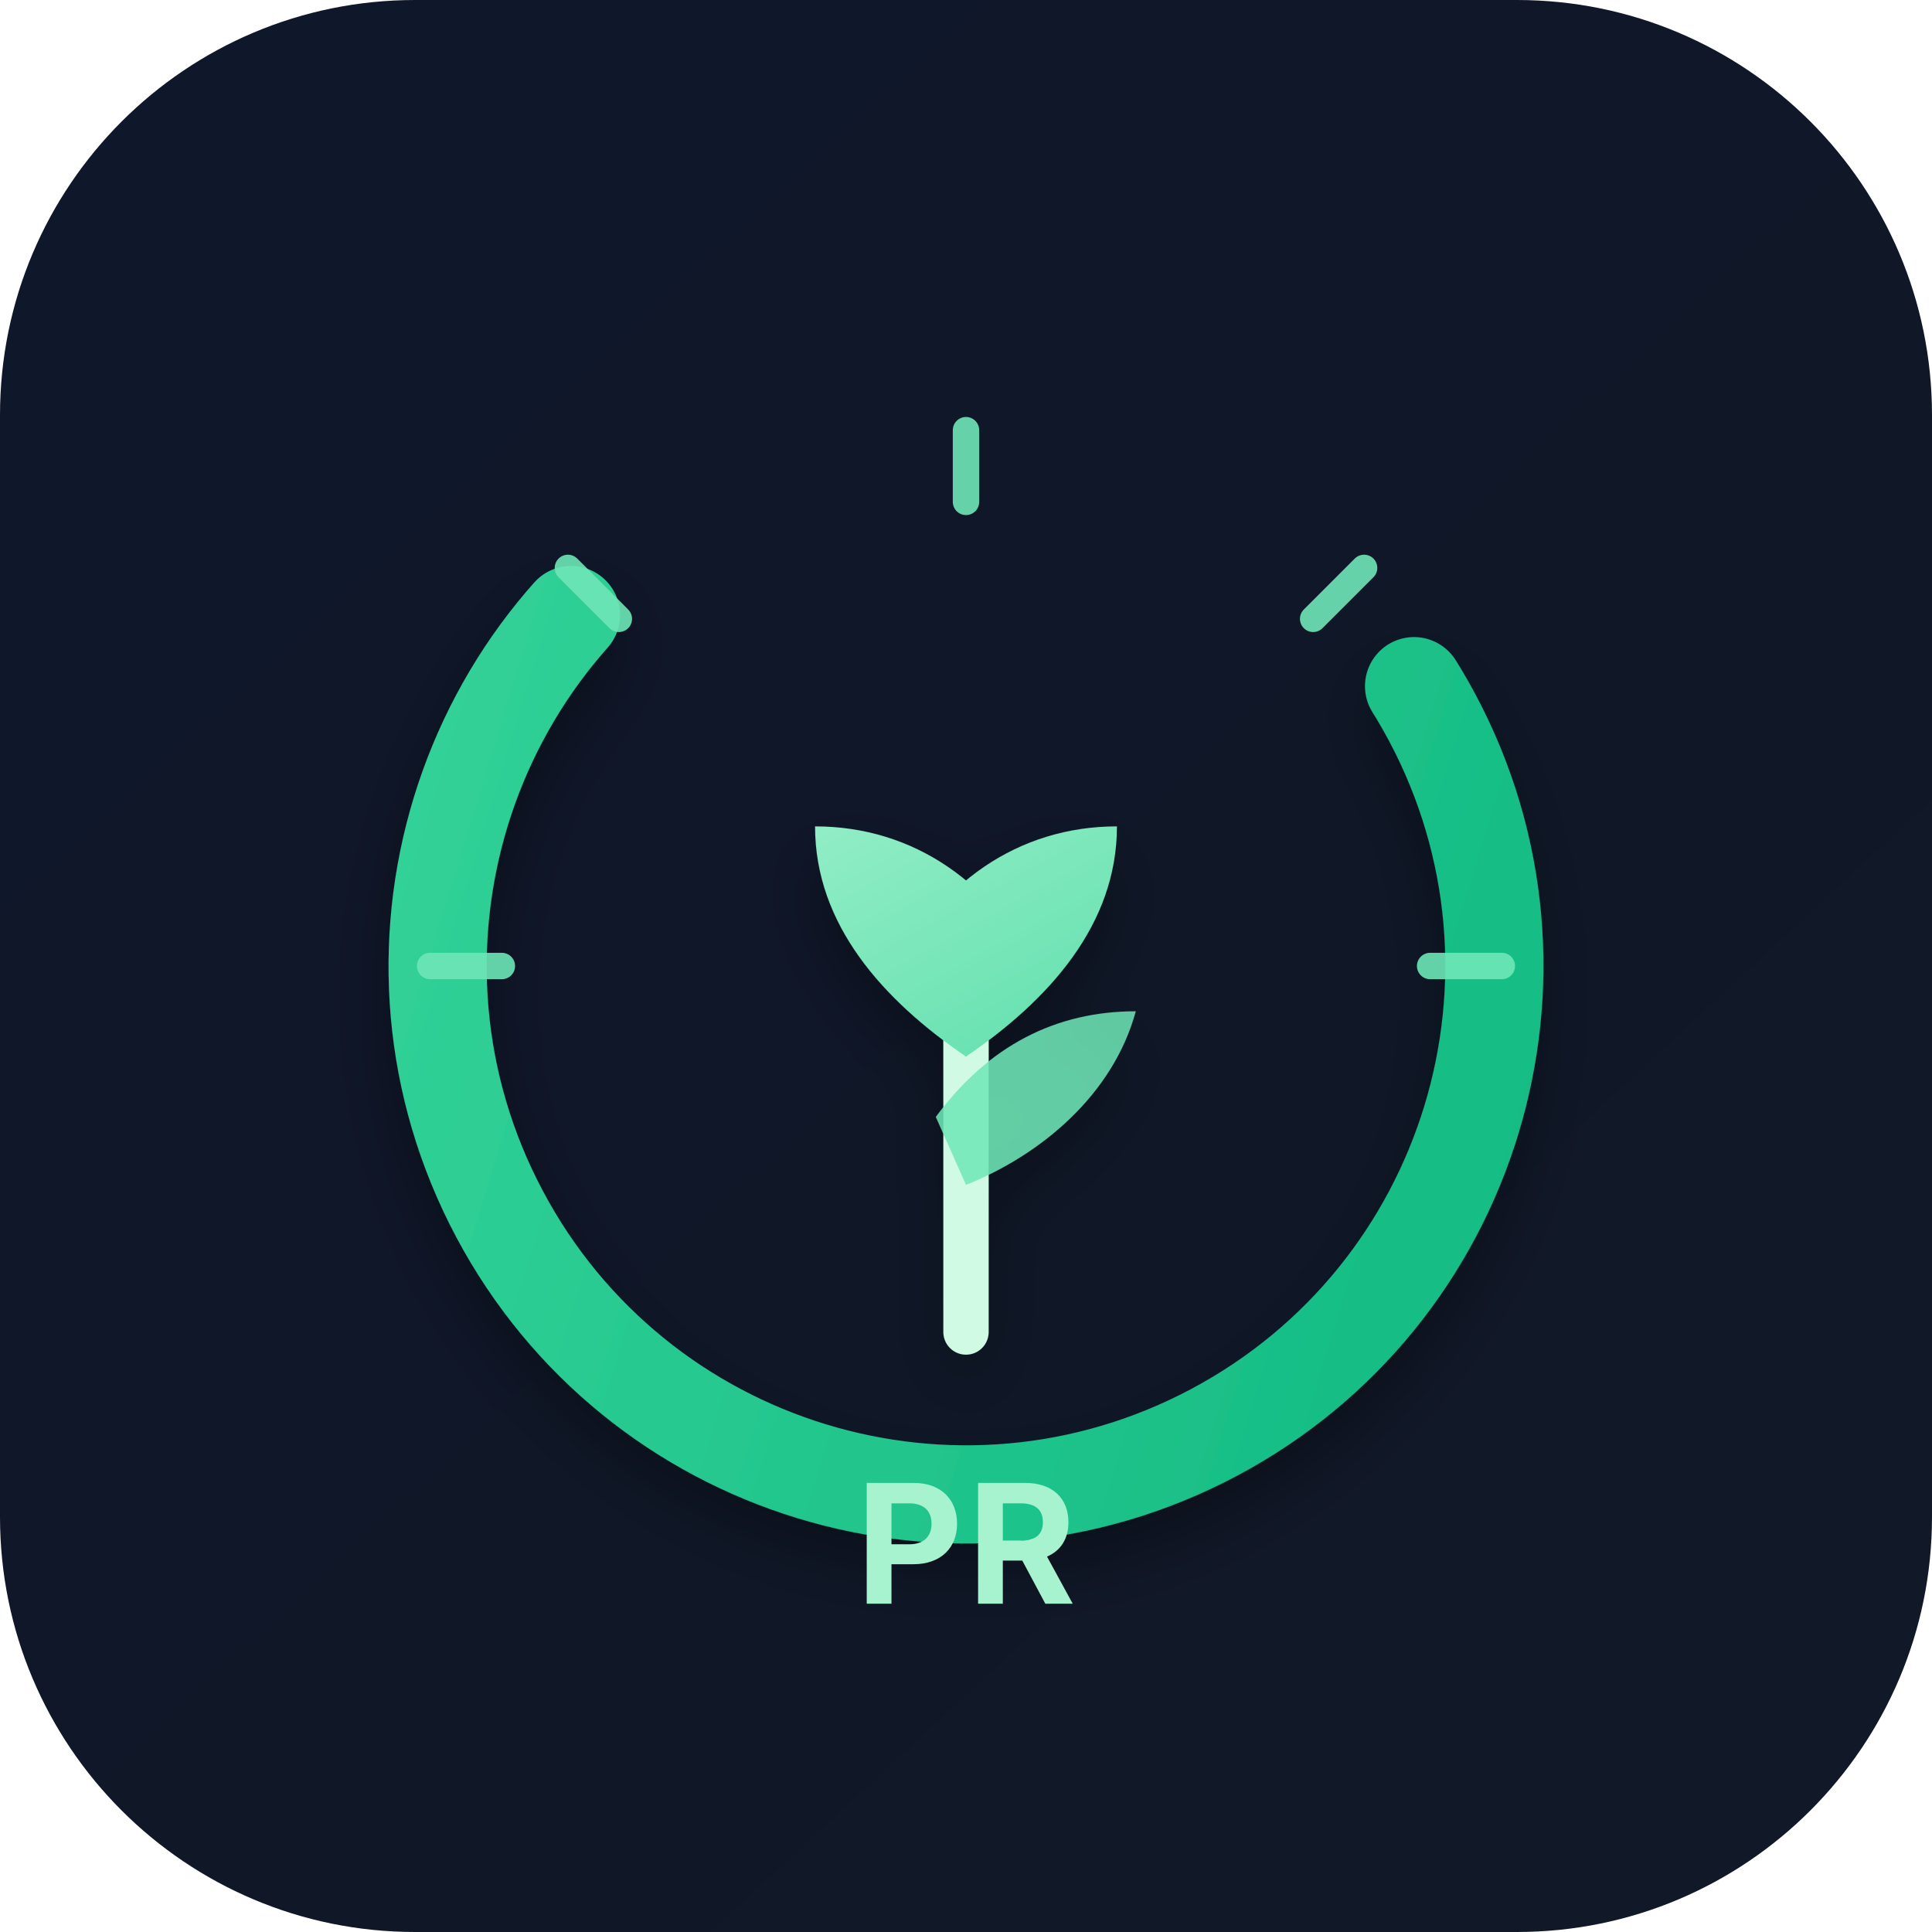
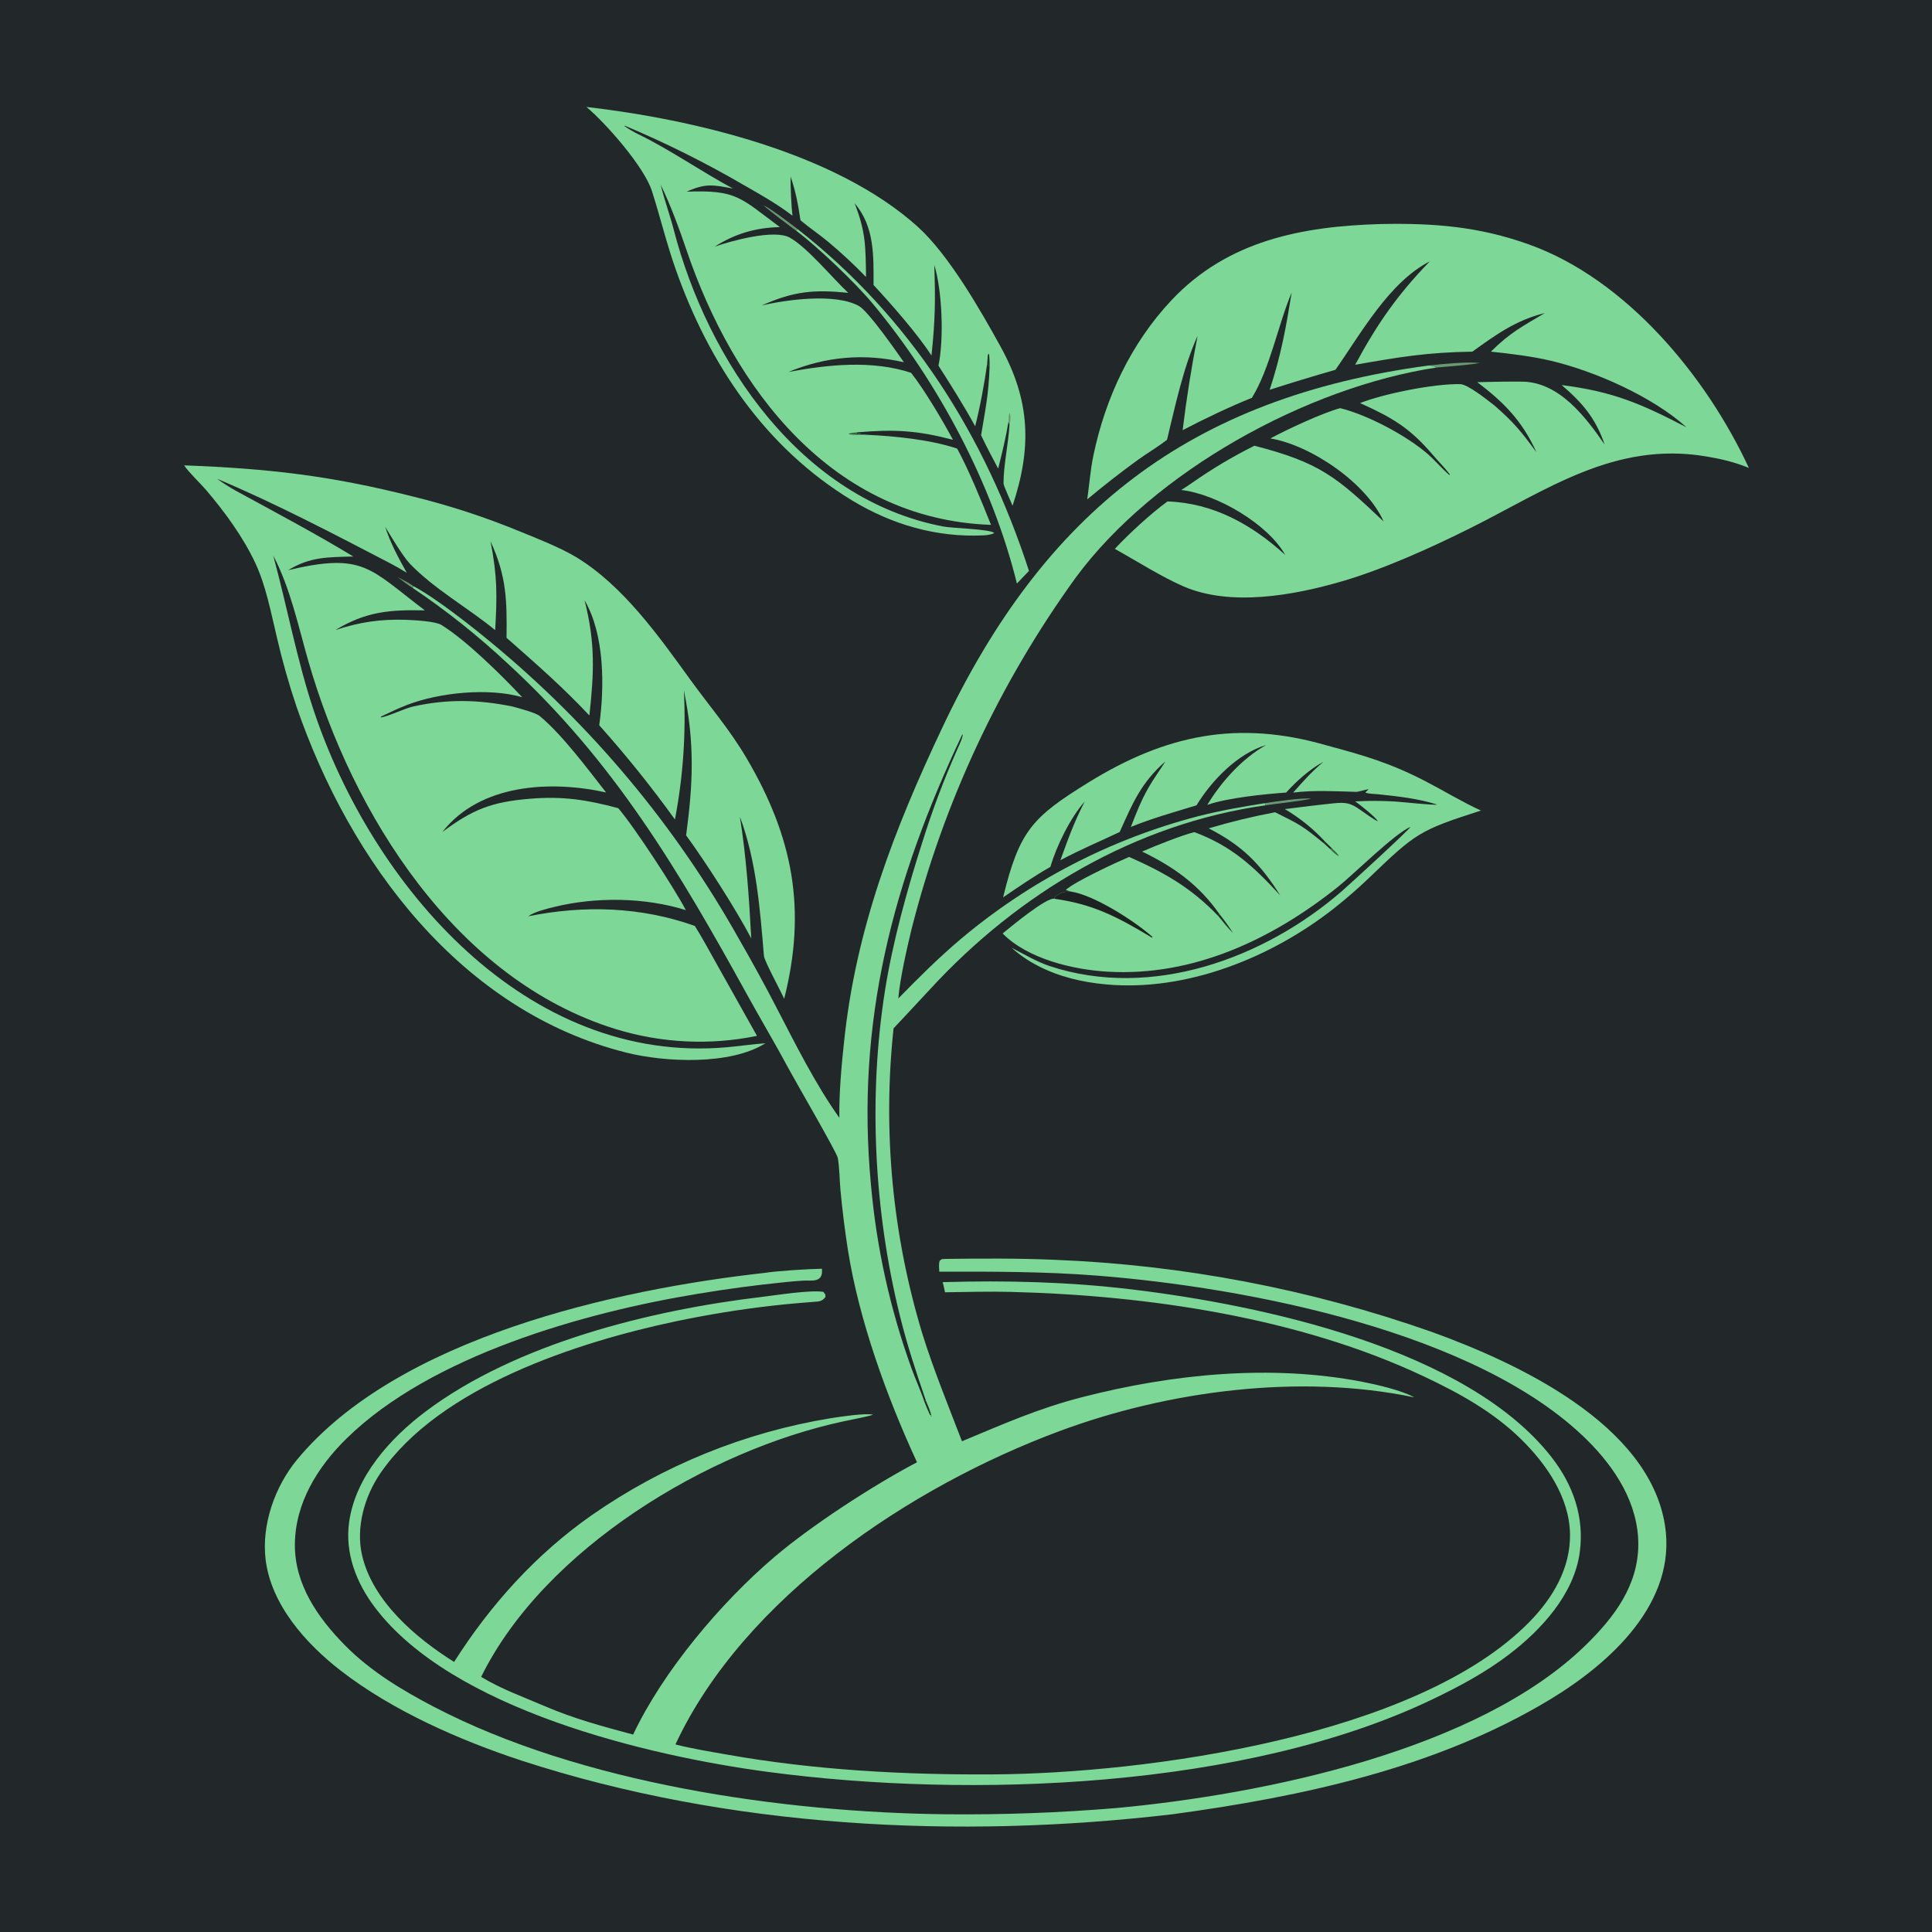
- <svg xmlns="http://www.w3.org/2000/svg" width="1024" height="1024" viewBox="0 0 1024 1024" fill="none">
+ <svg xmlns="http://www.w3.org/2000/svg" height="1024" preserveAspectRatio="none" style="display: block;" version="1.1" viewBox="0 0 2048 2048" width="1024">
  <defs>
-     <linearGradient id="bg" x1="140" y1="100" x2="900" y2="920" gradientUnits="userSpaceOnUse">
-       <stop offset="0" stop-color="#0F172A" />
-       <stop offset="1" stop-color="#111827" />
+     <linearGradient gradientUnits="userSpaceOnUse" id="Gradient1" x1="1166.42" x2="1171.99" y1="976.429" y2="956.497">
+       <stop class="stop0" offset="0" stop-color="rgb(27,36,26)" stop-opacity="1" />
+       <stop class="stop1" offset="1" stop-color="rgb(30,32,36)" stop-opacity="1" />
    </linearGradient>
-     <linearGradient id="ring" x1="250" y1="250" x2="800" y2="800" gradientUnits="userSpaceOnUse">
-       <stop offset="0" stop-color="#34D399" />
-       <stop offset="1" stop-color="#10B981" />
-     </linearGradient>
-     <linearGradient id="leaf" x1="440" y1="340" x2="650" y2="720" gradientUnits="userSpaceOnUse">
-       <stop offset="0" stop-color="#A7F3D0" />
-       <stop offset="1" stop-color="#34D399" />
-     </linearGradient>
-     <filter id="shadow" x="0" y="0" width="1024" height="1024" filterUnits="userSpaceOnUse" color-interpolation-filters="sRGB">
-       <feDropShadow dx="0" dy="16" stdDeviation="18" flood-color="#000000" flood-opacity="0.35" />
-     </filter>
  </defs>
-   <rect width="1024" height="1024" rx="220" fill="url(#bg)" />
-   <g filter="url(#shadow)">
-     <circle cx="512" cy="512" r="280" stroke="url(#ring)" stroke-width="52" stroke-linecap="round" stroke-dasharray="1220 520" transform="rotate(-28 512 512)" />
-   </g>
-   <g stroke="#6EE7B7" stroke-width="14" stroke-linecap="round" opacity="0.9">
-     <line x1="266" y1="512" x2="228" y2="512" />
-     <line x1="328" y1="328" x2="301" y2="301" />
-     <line x1="512" y1="266" x2="512" y2="228" />
-     <line x1="696" y1="328" x2="723" y2="301" />
-     <line x1="758" y1="512" x2="796" y2="512" />
-   </g>
-   <g filter="url(#shadow)">
-     <path d="M512 706C512 640 512 590 512 540" stroke="#D1FAE5" stroke-width="24" stroke-linecap="round" />
-     <path d="M512 560C468 530 432 490 432 438C484 438 528 468 552 520" fill="url(#leaf)" />
-     <path d="M512 560C556 530 592 490 592 438C540 438 496 468 472 520" fill="url(#leaf)" />
-     <path d="M512 628C552 612 590 580 602 536C560 536 524 554 496 592" fill="#6EE7B7" opacity="0.85" />
-   </g>
-   <text x="512" y="850" text-anchor="middle" fill="#A7F3D0" font-family="Inter,Segoe UI,Arial,sans-serif" font-size="88" font-weight="700" letter-spacing="2">PR</text>
+   <path d="M 0 0 L 2048 0 L 2048 2048 L 0 2048 L 0 0 z" fill="rgb(34,39,41)" transform="translate(0,0)" />
+   <path d="M 195.228 493.294 C 284.713 496.725 349.801 504.055 437.926 526.378 C 476.314 535.772 513.938 548.053 550.477 563.114 C 568.846 570.54 594.588 580.711 611.124 590.797 C 660.364 620.833 697.792 673.539 731.13 719.63 C 752.253 748.833 773.396 773.004 791.6 804.027 C 840.743 887.775 855.224 964.102 831.26 1058.78 C 827.679 1050.61 810.267 1018.74 809.808 1013.29 C 805.648 963.92 801.907 913.004 784.342 865.777 C 791.235 910.032 793.968 950.233 796.368 994.767 C 779.859 963.331 747.873 913.601 727.305 885.488 C 734.79 829.686 736.46 787.79 724.947 731.827 C 727.287 777.664 724.102 823.617 715.46 868.693 C 690.488 834.01 663.704 800.669 635.22 768.808 C 640.938 727.898 640.902 672.559 619.662 636.34 C 631.15 681.316 629.754 712.951 624.761 758.413 C 594.968 726.84 569.45 704.778 536.949 676.094 C 537.403 636.78 537.166 611.185 519.965 573.787 C 527.212 610.741 527.034 631.255 524.907 667.935 C 495.645 644.031 459.782 624.035 434.366 597.426 C 427.034 589.749 414.208 568.113 408.248 558.404 C 414.639 577.372 421.649 589.888 431.191 607.174 C 425.499 603.693 419.259 600.043 413.347 596.971 C 353.456 565.849 292.341 533.737 230.089 507.517 C 236.244 511.971 243.444 516.616 250.088 520.254 C 291.98 543.196 333.611 565.085 374.483 589.903 C 347.345 590.723 328.888 590.077 305.514 604.382 C 385.816 585.343 391.756 602.802 450.373 647.009 C 413.339 646.253 388.077 648.141 355.613 667.841 C 381.617 659.277 403.858 656.094 431.24 657.057 C 438.944 657.328 461.689 658.608 467.887 662.444 C 494.861 679.138 532.267 716.434 553.6 739.103 C 518.061 728.81 465.938 734.035 431.624 747.214 C 422.249 750.814 412.848 755.324 403.754 759.695 L 403.855 760.492 C 411.478 759.474 429.033 750.834 438.479 748.769 C 474.643 740.861 507.025 741.601 542.834 748.844 C 549.098 750.495 567.817 755.454 572.054 758.966 C 596.357 779.107 623.344 815.672 642.477 840.039 C 583.87 827.011 508.828 830.76 468.89 881.993 C 500.945 857.985 521.28 850.013 562.025 846.671 C 596.664 843.831 622.247 847.811 655.333 856.686 C 671.801 875.638 714.814 941.458 727.024 964.783 C 683.649 951.158 631.457 950.588 587.77 961.348 C 579.252 963.446 567.056 966.306 559.811 971.302 C 619.213 959.374 679.076 961.086 736.537 981.497 C 744.191 993.557 752.485 1009.09 759.678 1021.81 L 802.437 1098.07 C 752.65 1108.29 701.09 1105.8 652.521 1090.83 C 482.84 1038.34 373.644 863.211 326.905 700.989 C 316.079 663.416 307.93 623.809 289.653 588.949 C 304.251 642.774 314.942 700.314 332.556 753.11 C 394.424 938.545 557.62 1129.65 771.585 1110.03 C 784.956 1108.81 798.097 1106.81 811.407 1105.88 C 774.232 1129.32 705.25 1126.11 664.354 1115.92 C 488.322 1072.05 370.919 913.478 314.375 749.244 C 306.257 725.198 299.323 700.768 293.599 676.043 C 287.408 650.158 281.909 620.888 270.7 596.973 C 257.678 569.19 238.401 542.836 218.523 519.485 C 212.716 512.663 199.179 499.815 195.228 493.294 z" fill="rgb(125,215,151)" transform="translate(0,0)" />
+   <path d="M 1463.46 237.485 C 1519.62 236.359 1567.45 240.029 1620.72 259.112 C 1723.97 296.103 1808.81 398.833 1853.87 496.018 C 1838.87 489.811 1823.83 486.327 1807.79 483.688 C 1711.44 467.843 1639.72 519.259 1558.73 559.774 C 1517.28 580.509 1466.45 603.458 1422.21 616.326 C 1371.16 631.172 1304.6 643.216 1254.63 621.634 C 1231.41 611.607 1204.53 594.463 1181.75 581.827 C 1196.25 566.189 1220.52 543.887 1237.59 531.539 C 1286.36 533.225 1326.94 556.037 1362.35 588.18 C 1343.95 555.408 1289.56 523.583 1252.16 519.413 C 1256.22 516.945 1260.36 514.133 1264.27 511.405 C 1285.29 496.72 1306.75 483.979 1329.73 472.481 C 1399.06 490.354 1416.77 505.496 1466.67 552.764 C 1448.83 512.432 1389.94 471.946 1346.61 464.76 C 1365.04 454.898 1401.03 438.073 1420.59 432.649 C 1449.96 439.819 1491.52 462.066 1513.76 481.531 C 1521.46 488.27 1528.74 497.048 1536.55 503.697 L 1536.68 502.611 C 1531.15 495.398 1524.81 489.177 1519.18 482.56 C 1494.42 453.417 1475.59 442.534 1441.67 427.272 C 1466.34 417.559 1519.93 406.573 1547.88 407.207 C 1556.03 407.391 1576.43 423.796 1584.15 429.818 C 1604.4 447.37 1612.92 457.799 1628.69 479.455 C 1613.67 446.053 1594.18 426.549 1565.94 405.104 C 1581.8 404.721 1597.76 404.399 1613.62 404.555 C 1652.69 404.939 1680.7 441.796 1700.97 471.207 C 1691.51 443.348 1677.19 426.784 1655.47 408.196 C 1710.35 415.089 1739.8 428.122 1787.73 452.939 C 1751.92 420.579 1690.98 393.511 1643.89 382.397 C 1623.52 377.589 1601.14 374.99 1580.41 372.74 C 1601.55 351.91 1613.37 346.357 1637.51 331.85 C 1606.7 339.544 1586.02 354.631 1560.76 372.764 C 1512.29 373.576 1484.54 378.286 1436.54 386.651 C 1460.04 343.039 1481.37 312.473 1515.57 277.113 C 1472.47 299.092 1442.41 353.964 1415.61 392.017 C 1392.26 398.699 1369.02 405.763 1345.91 413.204 C 1358.06 375.959 1362.81 349.349 1369.26 310.081 C 1355.08 343.106 1346.57 390.014 1327.08 421.714 C 1303.04 431.362 1276.52 444.076 1253.65 456.017 C 1257.7 422.494 1262.99 389.132 1269.5 355.998 C 1254.48 389.11 1245.71 430.548 1237.09 466.198 C 1228.59 472.883 1215.51 480.801 1206.13 487.541 C 1187.78 500.878 1169.88 514.837 1152.48 529.393 C 1154.83 513.779 1155.77 498.515 1159.03 482.859 C 1171.76 421.816 1198.88 363.974 1241.73 318.344 C 1301.38 254.813 1380.55 239.881 1463.46 237.485 z" fill="rgb(125,215,151)" transform="translate(0,0)" />
+   <path d="M 1514.41 387.448 C 1517.74 387.724 1520.11 387.437 1522.44 389.638 C 1385.14 410.568 1223.18 499.747 1140.32 612.282 C 1059.28 724.35 1000.23 850.776 966.31 984.853 C 961.404 1005.01 953.905 1037.99 952.271 1058.39 C 973.072 1037.03 995.06 1015.2 1017.83 995.922 C 1091.08 934.111 1177.22 889.465 1269.96 865.254 C 1293.22 859.284 1317.09 855.164 1340.78 851.374 L 1341.56 853.66 C 1203.46 873.095 1079.47 946.908 986.273 1048.25 C 973.365 1062.28 960.215 1076.15 947.211 1090.1 C 935.56 1199.02 945.956 1309.18 977.781 1414 C 989.322 1451.09 1005.74 1491.4 1019.72 1527.81 C 1063.54 1509.54 1100.26 1493.09 1147.46 1480.96 C 1242.73 1456.48 1347.1 1445.95 1444.31 1464.8 C 1459.35 1467.72 1486.32 1473.92 1499.16 1481.26 C 1378.02 1455.85 1238.07 1474.28 1123.01 1517.08 C 965.472 1575.68 788.961 1693.07 715.978 1849.18 C 733.972 1853.76 752.562 1856.73 770.849 1859.97 C 863.74 1876.43 958.81 1881.51 1053.05 1880.92 C 1215.78 1879.89 1502.53 1840.59 1621.39 1719.15 C 1646.02 1693.98 1664.79 1662.46 1664.28 1626.38 C 1663.72 1587.09 1639.06 1551.63 1611.94 1525.16 C 1582.34 1496.27 1546.65 1476.69 1509.58 1459.17 C 1377.2 1396.6 1216.64 1373.08 1071.42 1369.46 C 1048.24 1368.89 1024.97 1369.54 1001.78 1369.87 C 1001.15 1366.45 1000.09 1362.54 999.267 1359.12 C 1066.44 1357.16 1132.31 1358.77 1199.07 1366.75 C 1337.16 1383.26 1554.88 1429.53 1644.72 1544.67 C 1667.56 1573.94 1679.62 1608.15 1674.62 1645.39 C 1668.68 1689.76 1634.16 1727.41 1599.91 1753.59 C 1574.56 1772.97 1546.53 1787.96 1517.82 1801.68 C 1320.3 1896.13 1028.95 1906.92 814.162 1878.31 C 685.715 1861.19 479.107 1811.82 397.524 1704.07 C 377.677 1677.86 365.385 1646.32 370.135 1613.11 C 377.003 1565.1 413.611 1524.56 450.951 1496.43 C 547.129 1423.97 689.934 1388.74 807.856 1374.74 C 824.149 1372.81 857.89 1367.28 872.824 1369.4 C 875.29 1372.96 874.867 1371.13 875.051 1374.82 C 872.823 1377.86 870.355 1379.39 866.403 1379.71 C 850.681 1380.98 835.456 1382.14 819.758 1383.97 C 784.936 1387.91 750.322 1393.51 716.034 1400.75 C 613.571 1422.37 466.222 1469.7 403.118 1561.86 C 386.527 1586.09 377.044 1618.96 383.751 1648.38 C 394.85 1697.08 440.479 1736.07 481.363 1761.72 C 519.99 1700.96 568.168 1647.49 627.328 1606.11 C 702.916 1553.44 789.334 1518.35 880.246 1503.42 C 890.812 1501.78 916.042 1497.88 925.498 1499.55 C 922.662 1501.09 900.076 1505.43 894.83 1506.54 C 750.892 1537.12 577.012 1641.65 510.038 1777.56 C 532.229 1790.87 553.192 1798.14 576.665 1808.26 C 608.222 1821.86 638.092 1829.84 671.123 1838.72 C 703.01 1771.34 764.054 1698.95 820.602 1650.73 C 859.85 1617.27 925.462 1574.56 972.051 1550.05 C 940.264 1481.38 910.588 1399.63 898.781 1324.77 C 895.503 1303.75 892.878 1282.64 890.909 1261.47 C 889.892 1250.28 890.019 1238.39 888.068 1227.38 C 887.061 1221.7 843.718 1147.25 836.199 1133.21 C 822.09 1106.88 806.734 1081.21 792.308 1055.03 C 719.421 922.787 650.947 806.877 538.059 703.269 C 506.745 673.975 473.138 647.233 437.56 623.297 L 438.394 621.434 C 461.873 633.851 499.731 663.744 520.288 680.774 C 626.894 768.587 716.219 875.481 783.696 995.991 C 797.423 1019.79 810.608 1043.9 823.242 1068.3 C 843.243 1106.9 864.47 1149.45 889.768 1184.93 C 889.263 1161.28 892.029 1128.54 894.676 1104.99 C 907.07 984.696 947.905 879.155 998.877 771.314 C 1106.86 542.84 1260.67 421.479 1514.41 387.448 z" fill="rgb(125,215,151)" transform="translate(0,0)" />
+   <path d="M 979.663 1485.31 C 976.542 1475.47 970.139 1461.43 966.348 1450.79 C 943.584 1387.95 929.097 1322.42 923.254 1255.84 C 906.909 1083.41 946.704 933.176 1020.23 778.193 C 1021.67 779.936 1015.91 791.723 1014.85 794.183 C 1000.51 826.455 988.059 859.533 977.554 893.247 C 961.716 942.73 946.392 998.06 938.239 1049.29 C 920.239 1162.4 926.479 1284.1 954.023 1395.17 C 961.792 1426.5 971.101 1454.45 981.459 1484.7 L 979.663 1485.31 z" fill="rgb(34,39,41)" transform="translate(0,0)" />
+   <path d="M 981.459 1484.7 C 983.848 1490.48 986.291 1495.55 987.416 1501.68 L 986.585 1501.05 L 987.26 1500.64 L 985.779 1499.74 C 983.302 1494.58 981.711 1490.62 979.663 1485.31 L 981.459 1484.7 z" fill="rgb(33,48,37)" transform="translate(0,0)" />
+   <path d="M 621.646 113.362 C 733.905 126.374 885.119 161.366 972.708 240.231 C 1005.6 269.844 1039.27 328.601 1060.76 367.635 C 1092.32 424.975 1093.8 474.793 1073.35 536.142 C 1071.77 531.912 1063.79 515.244 1063.78 512.32 C 1063.78 492.613 1068.88 471.085 1070.12 450.24 L 1069.1 446.614 C 1066.23 464.273 1062.37 479.457 1058.11 496.77 C 1051.89 485.009 1045.68 473.462 1040 461.423 C 1044.69 432.808 1048.01 418.327 1049.03 388.573 L 1046.42 385.74 C 1043.83 404.919 1038.67 432.84 1033.71 451.8 C 1021 428.746 1008.92 409.737 994.809 387.587 C 1000.75 359.102 998.756 307.806 990.359 280.882 C 991.709 318.024 991.322 339.998 987.406 376.903 C 972.81 354.23 944.364 321.837 925.986 302.126 C 926.025 271.437 927.191 240.294 905.933 215.495 C 917.855 246.112 917.504 260.794 918.055 293.67 C 905.742 280.857 892.015 268.155 878.394 256.717 C 868.967 248.8 857.858 241.407 848.536 233.486 C 845.907 216.352 843.752 203.905 838.066 187.161 C 837.932 197.919 838.726 218.014 840.11 228.674 C 823.592 216.032 805.292 205.787 787.266 195.469 C 746.966 172.078 705.217 151.279 662.272 133.197 L 662.042 133.736 C 666.863 136.985 671.011 139.561 676.25 142.104 C 710.892 158.921 743.335 181.846 777.038 199.882 C 756.171 196.064 748.192 193.936 727.944 203.18 C 781.627 201.118 784.751 209.779 826.739 240.73 C 801.059 241.311 779.297 247.656 757.571 261.483 C 775.169 255.297 820.735 242.749 837.137 251.85 C 855.838 262.228 882.7 295.086 899.16 310.399 C 862.551 306.747 841.412 308.715 807.574 323.735 C 833.947 317.67 885.604 310.469 910.574 324.428 C 920.78 330.133 950.502 373.072 958.2 384.006 C 916.05 374.37 875.878 377.835 835.725 394.31 C 877.472 386.47 924.486 381.516 965.788 395.201 C 979.346 412.248 999.462 446.058 1010.2 466.191 C 971.864 456.238 948.288 454.909 908.693 458.31 L 908.079 459.473 C 911.884 460.196 914.559 460.505 918.424 460.889 C 948.191 462.224 986.228 465.996 1014.63 475.526 C 1027.09 498.37 1040.79 532.017 1050.52 556.38 C 882.222 550.558 777.582 412.243 727.633 264.823 C 720.355 243.345 710.364 216.152 700.374 195.88 C 704.255 211.938 710.017 227.511 714.149 243.389 C 750.563 383.405 849.14 529.342 999.942 558.124 C 1009.67 559.981 1049.64 560.818 1053.95 564.969 C 1051.49 566.72 1045.59 567.369 1042.49 567.517 C 992.42 569.894 945.044 555.931 902.743 530.179 C 810.995 474.323 751.654 385.701 716.411 285.903 C 706.288 257.239 699.856 229.831 690.979 202.258 C 682.793 176.829 642.645 131.027 621.646 113.362 z" fill="rgb(125,215,151)" transform="translate(0,0)" />
+   <path d="M 1046.42 385.74 C 1046.72 382.499 1046.97 379.254 1047.17 376.005 L 1048.27 375.038 L 1048 372.892 C 1048.94 377.261 1049.1 384.103 1049.03 388.573 L 1046.42 385.74 z" fill="rgb(33,48,37)" transform="translate(0,0)" />
+   <path d="M 918.424 460.889 C 913.509 461.056 903.873 461.311 899.243 460.071 C 902.092 458.607 905.424 458.625 908.693 458.31 L 908.079 459.473 C 911.884 460.196 914.559 460.505 918.424 460.889 z" fill="rgb(57,102,67)" transform="translate(0,0)" />
+   <path d="M 1069.1 446.614 C 1069.19 443.185 1068.96 440.817 1070.3 437.66 C 1071.69 441.335 1071.17 446.537 1070.12 450.24 L 1069.1 446.614 z" fill="rgb(104,153,114)" transform="translate(0,0)" />
+   <path d="M 1063.33 951.265 C 1080.53 880.598 1094.34 866.252 1153.5 829.627 C 1235.88 778.63 1312.5 762.772 1407.11 790.371 C 1446.23 800.891 1473.68 808.799 1511.1 828.151 C 1529.38 837.6 1551.79 851.124 1569.93 859.217 C 1504.55 880.179 1500.92 882.939 1451.35 930.502 C 1439.54 941.835 1427.18 952.591 1414.32 962.733 C 1347.82 1015.09 1257.84 1051.36 1172.37 1043.5 C 1147.24 1041.19 1122.73 1035.49 1100.22 1023.8 C 1090.14 1018.65 1080.78 1012.22 1072.35 1004.68 C 1085.04 1011.27 1099.39 1019.7 1112.81 1024.12 C 1220.63 1059.69 1339.8 1016.32 1422.53 944.571 C 1429.99 938.101 1492.64 880.725 1495.24 876.499 C 1478.24 883.626 1434.87 926.912 1417.92 940.41 C 1348.23 995.915 1265.06 1035.29 1174 1030.02 C 1137.6 1027.91 1089.27 1016.44 1062.84 989.511 C 1070.99 982.771 1109.86 950.632 1117.66 952.741 L 1118.14 950.891 C 1124.19 946.253 1127.51 945.094 1135.1 945.095 L 1129.71 943.41 C 1139.5 934.435 1183.33 914.162 1196.92 908.364 C 1234.06 924.778 1262.79 941.074 1291.55 971.185 L 1292.59 968.852 C 1270.9 937.943 1244.19 918.871 1210.7 902.706 C 1223.19 897.181 1253.46 885.061 1266.15 882.1 C 1305.97 897.03 1328.73 918.394 1357.09 949.154 C 1335.82 915.389 1316.4 896.051 1281.28 878.108 C 1304.43 871.197 1327.92 865.497 1351.66 861.032 C 1378.04 874.064 1380.59 875.322 1403.6 894.164 L 1404.47 891.941 C 1392.05 878.513 1377.74 866.969 1361.98 857.674 C 1379.33 855.476 1396.65 853.3 1414.03 851.524 C 1425.84 850.318 1431.59 851.065 1441.38 858.087 C 1444.7 860.313 1457.89 870.1 1460.64 870.51 C 1457.68 865.737 1441.41 852.904 1436.6 849.495 C 1450.72 848.735 1464.86 848.787 1478.96 849.651 C 1486.12 850.083 1519.74 853.728 1523.61 852.941 C 1504 846.611 1481.53 844.081 1461.04 841.964 C 1458.26 841.677 1448.55 841.392 1447.39 840.011 L 1450.84 836.564 C 1447.46 836.949 1440.1 839.475 1437.59 839.407 C 1415.61 838.812 1392.73 837.417 1370.81 840.186 C 1382.11 827.435 1389.7 818.73 1402.78 807.647 C 1388.75 815.007 1373.94 828.384 1363.39 840.153 C 1341.22 841.67 1300.31 845.841 1279.77 853.241 C 1294.62 828.587 1316.86 803.948 1342.12 789.747 C 1311.7 798.973 1284.59 827.181 1268.33 853.692 C 1246.29 860.374 1219.85 867.89 1198.75 876.635 C 1204.37 862.054 1209.55 848.878 1217.34 835.152 C 1223 825.183 1229.44 816.596 1235.36 807.113 C 1209.59 829.728 1200.65 851.362 1186.92 881.961 C 1165.29 892.224 1145.38 900.47 1124.07 911.884 C 1132.57 888.36 1138.33 872.101 1149.83 849.633 C 1134.73 866.7 1119.72 897.083 1113.49 918.914 C 1096.5 928.537 1079.48 940.263 1063.33 951.265 z" fill="rgb(125,215,151)" transform="translate(0,0)" />
+   <path d="M 1135.1 945.095 C 1159.4 948.584 1202.96 976.384 1221.77 993.292 L 1221.16 993.963 C 1185.31 972.49 1159.62 958.552 1117.66 952.741 L 1118.14 950.891 C 1124.19 946.253 1127.51 945.094 1135.1 945.095 z" fill="url(#Gradient1)" transform="translate(0,0)" />
+   <path d="M 1291.55 971.185 L 1292.59 968.852 C 1298.38 976.124 1302.05 981.289 1307.13 989.087 C 1301.53 983.71 1296.49 977.227 1291.55 971.185 z" fill="rgb(33,48,37)" transform="translate(0,0)" />
+   <path d="M 1412.42 899.758 C 1415.35 902.553 1417.45 904.142 1419.39 907.625 C 1415.94 906.293 1412.72 902.673 1409.93 900.019 L 1412.42 899.758 z" fill="rgb(57,102,67)" transform="translate(0,0)" />
+   <path d="M 1403.6 894.164 L 1404.47 891.941 L 1412.42 899.758 L 1409.93 900.019 L 1403.6 894.164 z" fill="rgb(33,48,37)" transform="translate(0,0)" />
+   <path d="M 1003.08 1334.48 C 1040.16 1334.01 1080.84 1333.8 1117.77 1335.44 C 1254.23 1340.81 1389.1 1366.59 1517.91 1411.94 C 1608.63 1444.78 1747.8 1509.47 1764.89 1616.58 C 1777.98 1698.65 1706.97 1762.93 1643.17 1801.48 C 1523.13 1874 1380.55 1904.52 1242.98 1923.18 C 1014.87 1950.01 772.108 1937.68 552.819 1866.32 C 486.882 1844.56 416.227 1813.57 361.059 1770.86 C 324.294 1742.4 287.331 1701.01 281.56 1653.18 C 277.105 1616.26 291.436 1575.66 314.824 1547.38 C 421.895 1417.92 653.152 1366.85 809.794 1349.41 C 824.651 1347.1 856.403 1345.2 871.372 1344.9 C 871.378 1345.97 871.37 1347.05 871.348 1348.12 C 871.104 1359.88 859.434 1357.02 850.865 1357.54 C 843.866 1357.96 837.003 1358.61 830.034 1359.35 C 799.985 1362.42 770.04 1366.44 740.245 1371.4 C 619.205 1391.22 456.915 1437.02 367.303 1524.94 C 336.797 1554.87 312.877 1593.22 312.582 1637.17 C 312.298 1679.5 336.874 1714.79 365.512 1743.91 C 392.767 1771.62 426.324 1791.77 460.555 1809.59 C 615.487 1890.25 828.746 1921.28 1002.7 1923.2 C 1062.98 1923.81 1123.25 1921.6 1183.31 1916.6 C 1338.8 1902.17 1566.7 1855.8 1681.26 1743.56 C 1710.97 1714.44 1736.48 1680.91 1736.67 1637.39 C 1736.87 1594.15 1712.29 1556.12 1682.51 1526.61 C 1566.33 1411.48 1321.13 1364.64 1163.05 1352.22 C 1107.25 1347.83 1051.59 1347.91 995.681 1348 C 995.483 1344.13 994.989 1340.29 996.031 1336.6 C 998.838 1334.01 998.223 1334.85 1003.08 1334.48 z" fill="rgb(125,215,151)" transform="translate(0,0)" />
+   <path d="M 845.537 242.895 C 965.278 336.618 1044.13 461.556 1090.76 605.169 L 1077.97 618.552 C 1051.89 512.873 994.435 404.794 924.663 321.35 C 906.022 299.056 866.387 261.344 843.799 244.432 L 845.537 242.895 z" fill="rgb(125,215,151)" transform="translate(0,0)" />
+   <path d="M 1514.41 387.448 C 1529.62 385.852 1554.1 383.257 1568.88 384.827 C 1554.64 387.127 1537.07 388.322 1522.44 389.638 C 1520.11 387.437 1517.74 387.724 1514.41 387.448 z" fill="rgb(104,153,114)" transform="translate(0,0)" />
+   <path d="M 1340.78 851.374 C 1351.31 849.821 1380.61 845.34 1389.94 846.643 C 1374.69 849.789 1357.28 851.289 1341.56 853.66 L 1340.78 851.374 z" fill="rgb(104,153,114)" transform="translate(0,0)" />
+   <path d="M 843.799 244.432 C 839.629 241.497 811.073 220.044 809.663 217.766 C 817.897 221.702 837.484 236.741 845.537 242.895 L 843.799 244.432 z" fill="rgb(104,153,114)" transform="translate(0,0)" />
+   <path d="M 437.56 623.297 C 431.857 619.739 426.607 615.614 421.241 611.564 C 426.867 614.561 433.294 617.7 438.394 621.434 L 437.56 623.297 z" fill="rgb(104,153,114)" transform="translate(0,0)" />
</svg>
